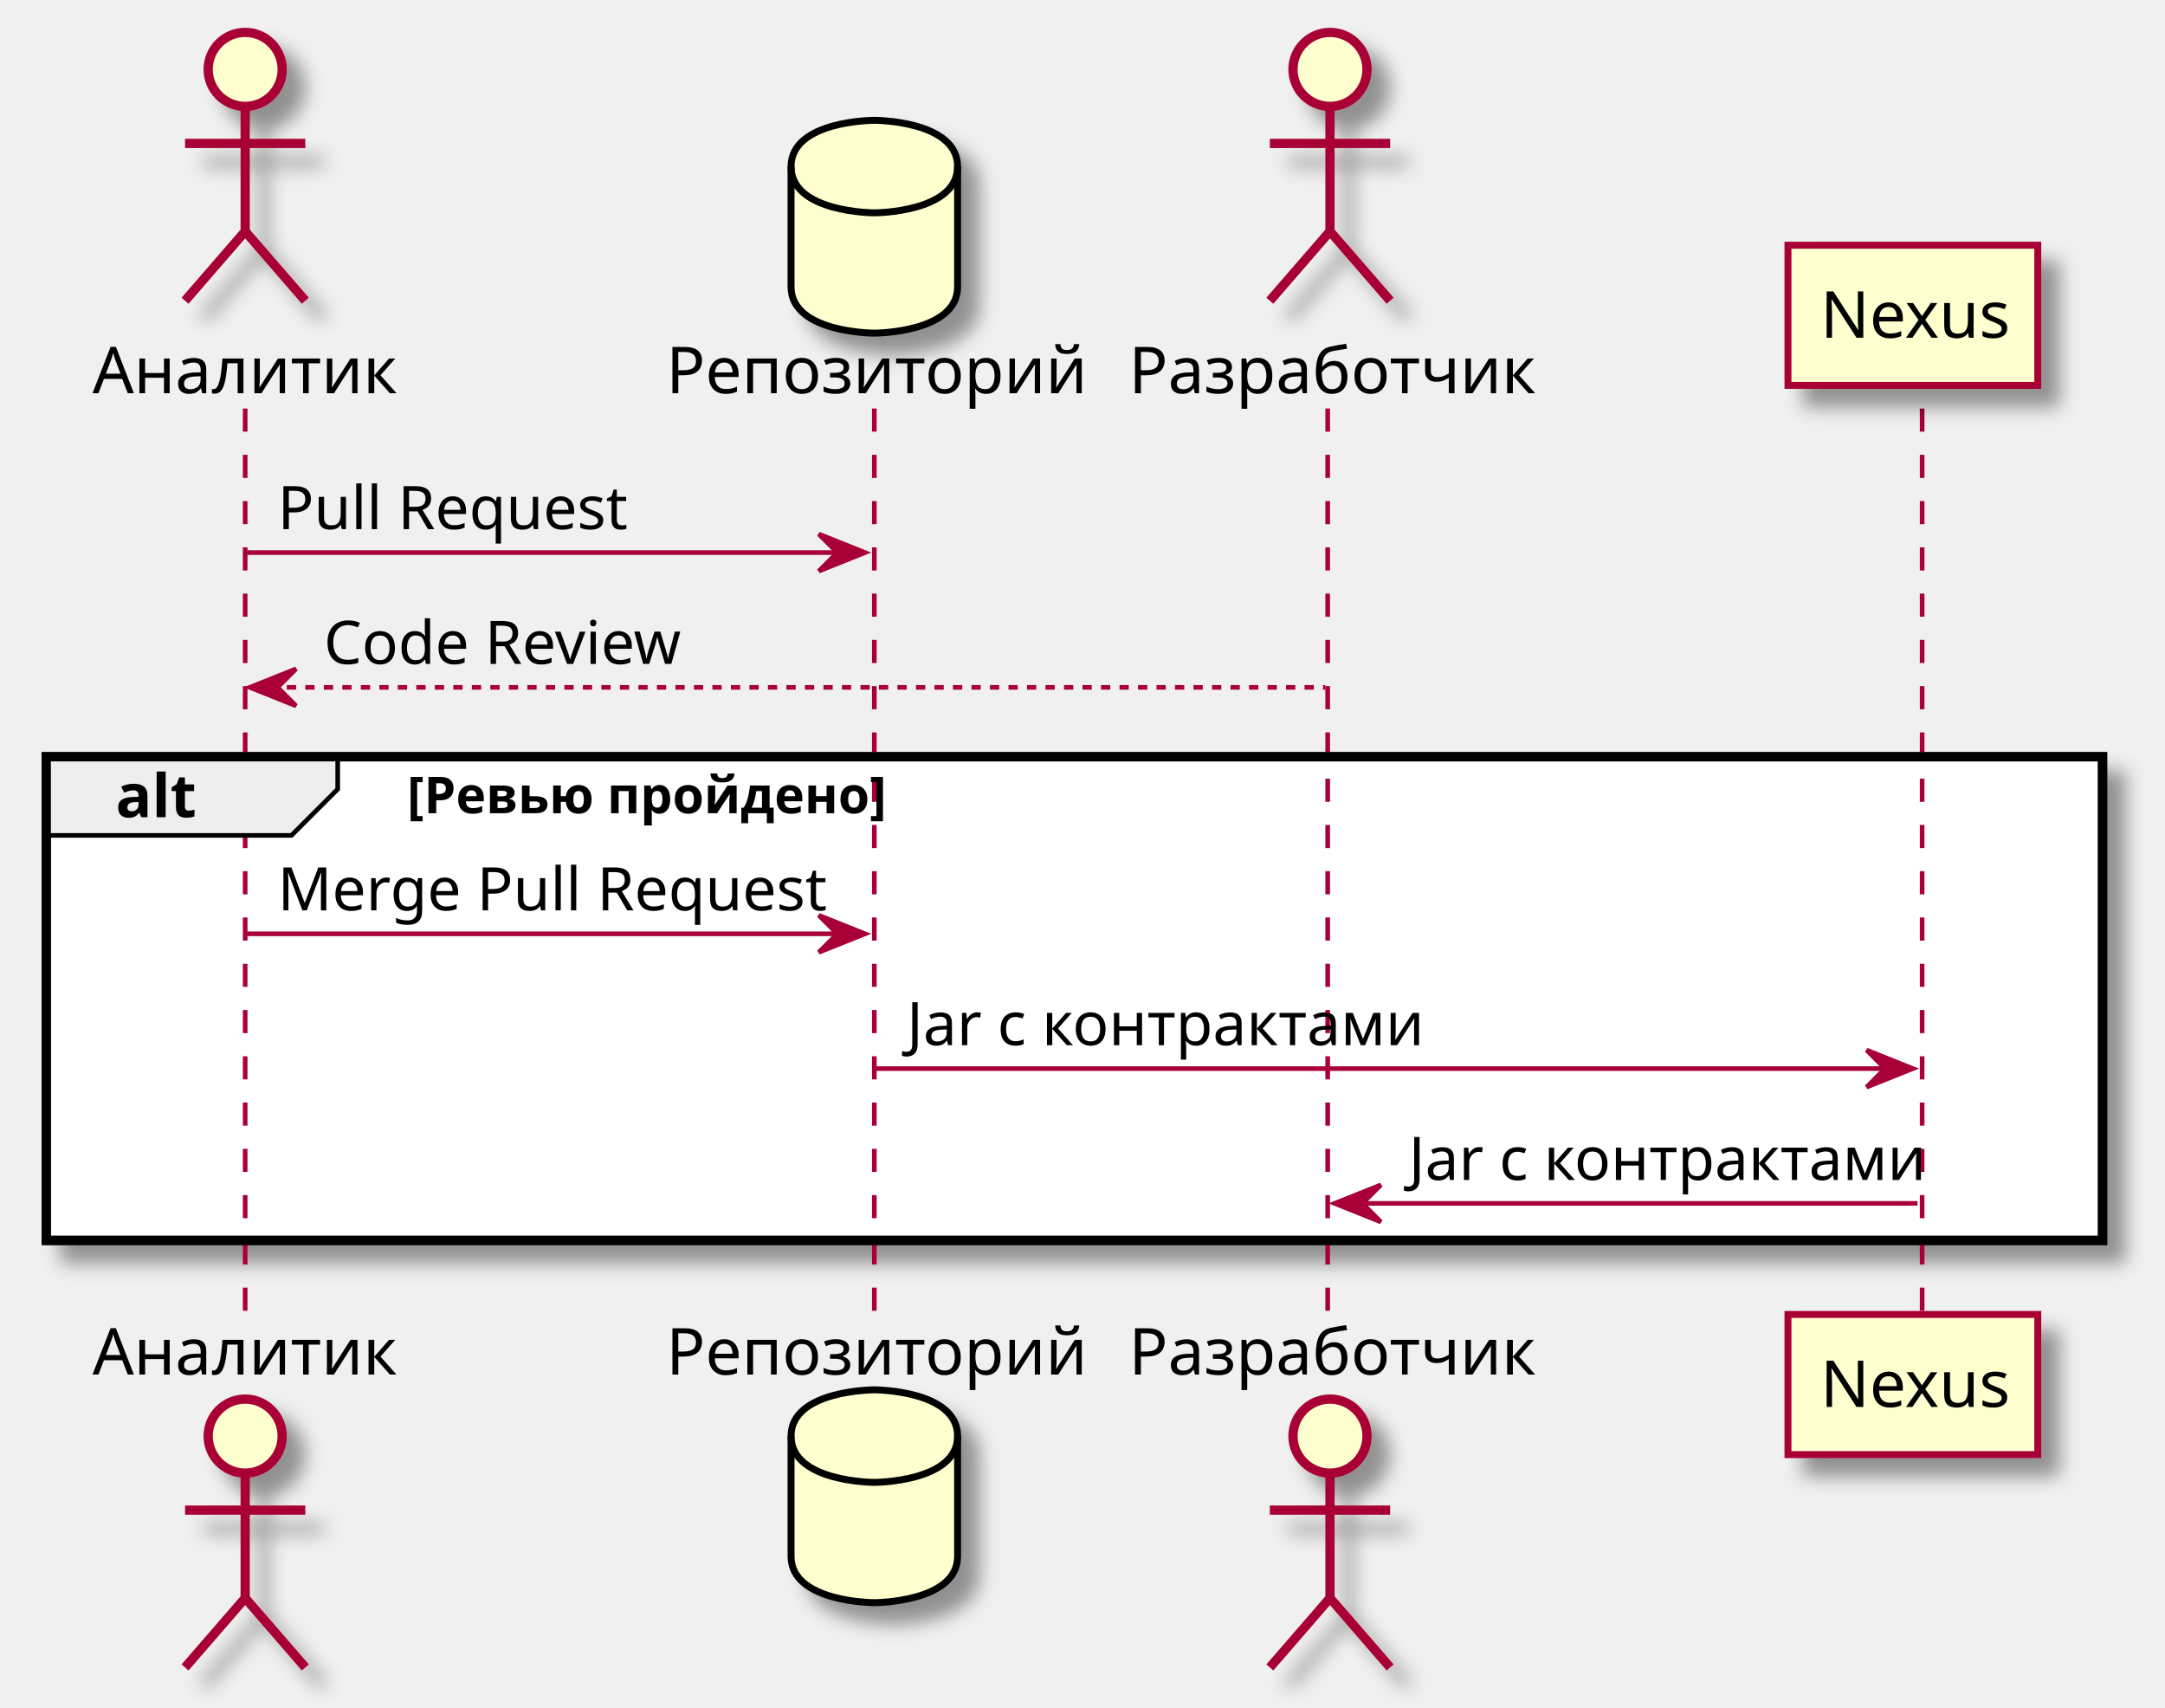
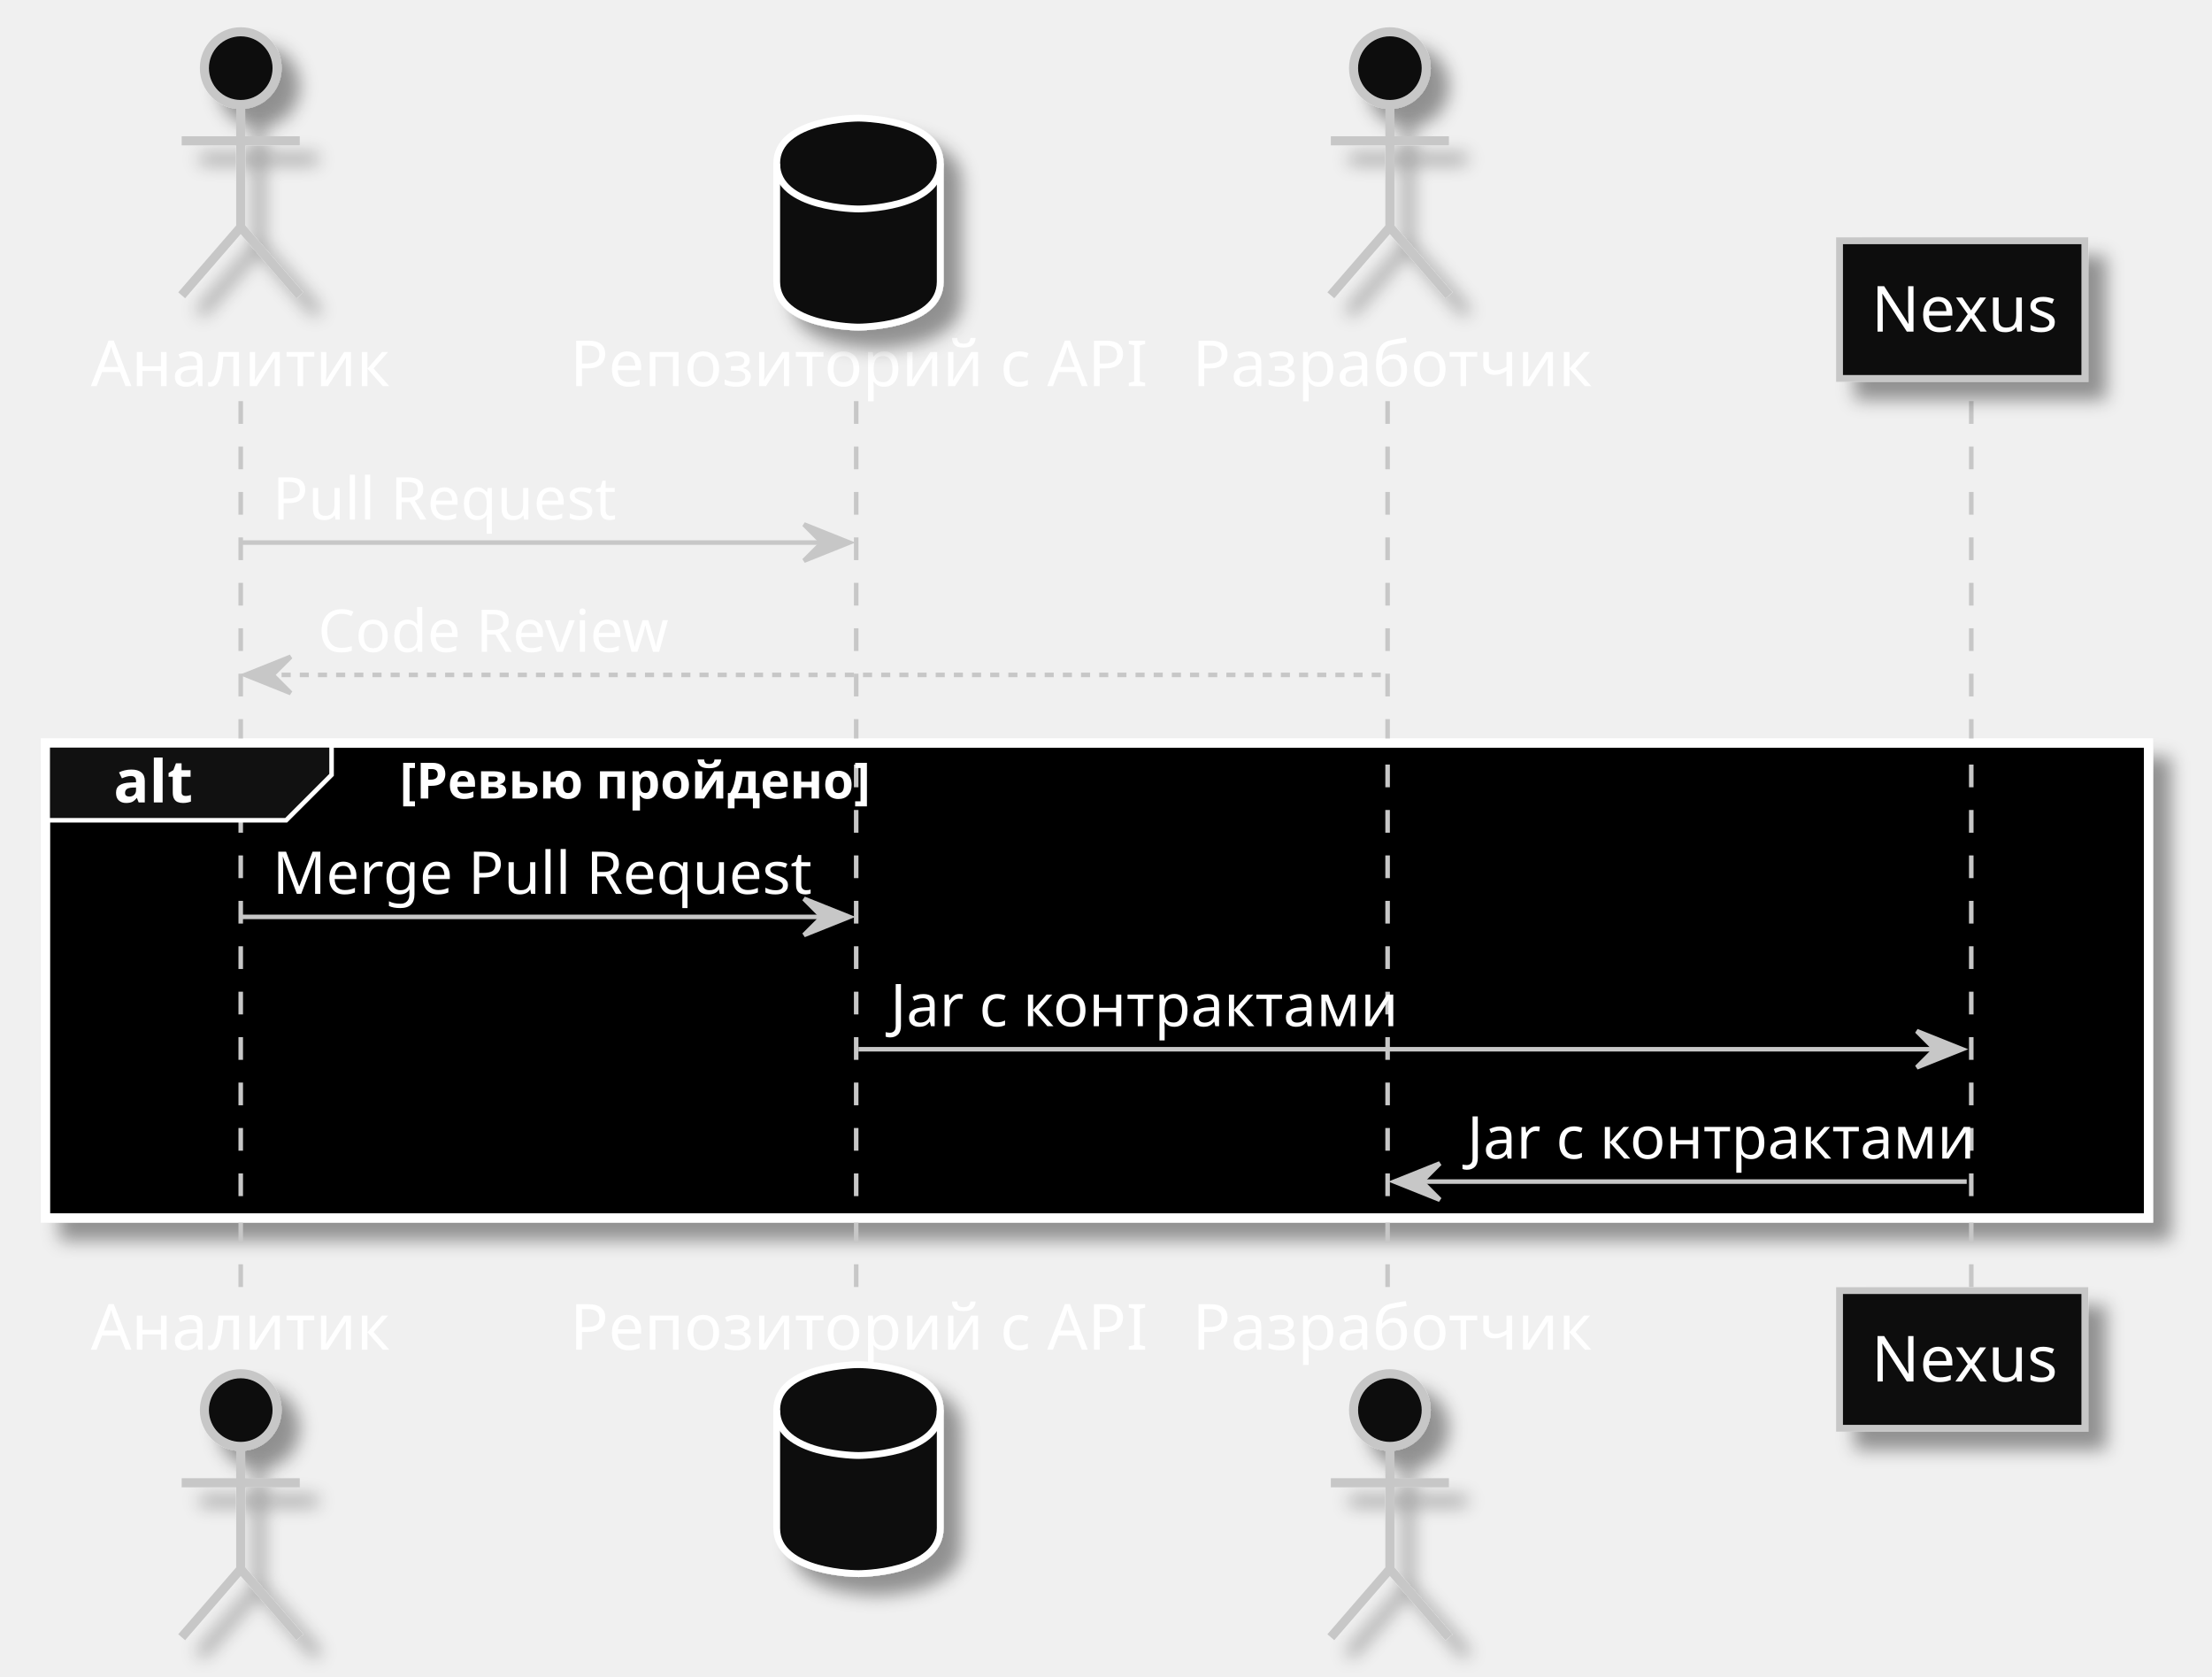
- <svg xmlns="http://www.w3.org/2000/svg" contentScriptType="application/ecmascript" contentStyleType="text/css" height="369px" preserveAspectRatio="none" style="width:468px;height:369px;" version="1.1" viewBox="0 0 468 369" width="468px" zoomAndPan="magnify">
+ <svg xmlns="http://www.w3.org/2000/svg" contentScriptType="application/ecmascript" contentStyleType="text/css" height="369px" preserveAspectRatio="none" style="width:487px;height:369px;background:#000000;" version="1.1" viewBox="0 0 487 369" width="487px" zoomAndPan="magnify">
  <defs>
-     <filter height="300%" id="fud45k01ygw7k" width="300%" x="-1" y="-1">
+     <filter height="300%" id="f132f35juvwseo" width="300%" x="-1" y="-1">
      <feGaussianBlur result="blurOut" stdDeviation="2.0" />
      <feColorMatrix in="blurOut" result="blurOut2" type="matrix" values="0 0 0 0 0 0 0 0 0 0 0 0 0 0 0 0 0 0 .4 0" />
      <feOffset dx="4.0" dy="4.0" in="blurOut2" result="blurOut3" />
      <feBlend in="SourceGraphic" in2="blurOut3" mode="normal" />
    </filter>
  </defs>
  <g>
-     <rect fill="#FFFFFF" filter="url(#fud45k01ygw7k)" height="104.531" style="stroke:#000000;stroke-width:2.0;" width="444.5" x="10" y="163.562" />
-     <line style="stroke:#A80036;stroke-width:1.0;stroke-dasharray:5.0,5.0;" x1="53" x2="53" y1="88.297" y2="285.094" />
-     <line style="stroke:#A80036;stroke-width:1.0;stroke-dasharray:5.0,5.0;" x1="189" x2="189" y1="88.297" y2="285.094" />
-     <line style="stroke:#A80036;stroke-width:1.0;stroke-dasharray:5.0,5.0;" x1="287" x2="287" y1="88.297" y2="285.094" />
-     <line style="stroke:#A80036;stroke-width:1.0;stroke-dasharray:5.0,5.0;" x1="415.5" x2="415.5" y1="88.297" y2="285.094" />
-     <text fill="#000000" font-family="sans-serif" font-size="14" lengthAdjust="spacingAndGlyphs" textLength="60" x="20" y="84.995">Аналитик</text>
-     <ellipse cx="53" cy="15" fill="#FEFECE" filter="url(#fud45k01ygw7k)" rx="8" ry="8" style="stroke:#A80036;stroke-width:2.0;" />
-     <path d="M53,23 L53,50 M40,31 L66,31 M53,50 L40,65 M53,50 L66,65 " fill="none" filter="url(#fud45k01ygw7k)" style="stroke:#A80036;stroke-width:2.0;" />
-     <text fill="#000000" font-family="sans-serif" font-size="14" lengthAdjust="spacingAndGlyphs" textLength="60" x="20" y="297.089">Аналитик</text>
-     <ellipse cx="53" cy="310.391" fill="#FEFECE" filter="url(#fud45k01ygw7k)" rx="8" ry="8" style="stroke:#A80036;stroke-width:2.0;" />
-     <path d="M53,318.391 L53,345.391 M40,326.391 L66,326.391 M53,345.391 L40,360.391 M53,345.391 L66,360.391 " fill="none" filter="url(#fud45k01ygw7k)" style="stroke:#A80036;stroke-width:2.0;" />
-     <text fill="#000000" font-family="sans-serif" font-size="14" lengthAdjust="spacingAndGlyphs" textLength="84" x="144" y="84.995">Репозиторий</text>
-     <path d="M171,36 C171,26 189,26 189,26 C189,26 207,26 207,36 L207,62 C207,72 189,72 189,72 C189,72 171,72 171,62 L171,36 " fill="#FEFECE" filter="url(#fud45k01ygw7k)" style="stroke:#000000;stroke-width:1.5;" />
-     <path d="M171,36 C171,46 189,46 189,46 C189,46 207,46 207,36 " fill="none" style="stroke:#000000;stroke-width:1.5;" />
-     <text fill="#000000" font-family="sans-serif" font-size="14" lengthAdjust="spacingAndGlyphs" textLength="84" x="144" y="297.089">Репозиторий</text>
-     <path d="M171,310.391 C171,300.391 189,300.391 189,300.391 C189,300.391 207,300.391 207,310.391 L207,336.391 C207,346.391 189,346.391 189,346.391 C189,346.391 171,346.391 171,336.391 L171,310.391 " fill="#FEFECE" filter="url(#fud45k01ygw7k)" style="stroke:#000000;stroke-width:1.5;" />
-     <path d="M171,310.391 C171,320.391 189,320.391 189,320.391 C189,320.391 207,320.391 207,310.391 " fill="none" style="stroke:#000000;stroke-width:1.5;" />
-     <text fill="#000000" font-family="sans-serif" font-size="14" lengthAdjust="spacingAndGlyphs" textLength="81" x="244" y="84.995">Разработчик</text>
-     <ellipse cx="287.5" cy="15" fill="#FEFECE" filter="url(#fud45k01ygw7k)" rx="8" ry="8" style="stroke:#A80036;stroke-width:2.0;" />
-     <path d="M287.5,23 L287.5,50 M274.5,31 L300.5,31 M287.5,50 L274.5,65 M287.5,50 L300.5,65 " fill="none" filter="url(#fud45k01ygw7k)" style="stroke:#A80036;stroke-width:2.0;" />
-     <text fill="#000000" font-family="sans-serif" font-size="14" lengthAdjust="spacingAndGlyphs" textLength="81" x="244" y="297.089">Разработчик</text>
-     <ellipse cx="287.5" cy="310.391" fill="#FEFECE" filter="url(#fud45k01ygw7k)" rx="8" ry="8" style="stroke:#A80036;stroke-width:2.0;" />
-     <path d="M287.5,318.391 L287.5,345.391 M274.5,326.391 L300.5,326.391 M287.5,345.391 L274.5,360.391 M287.5,345.391 L300.5,360.391 " fill="none" filter="url(#fud45k01ygw7k)" style="stroke:#A80036;stroke-width:2.0;" />
-     <rect fill="#FEFECE" filter="url(#fud45k01ygw7k)" height="30.297" style="stroke:#A80036;stroke-width:1.5;" width="54" x="386.5" y="53" />
-     <text fill="#000000" font-family="sans-serif" font-size="14" lengthAdjust="spacingAndGlyphs" textLength="40" x="393.5" y="72.995">Nexus</text>
-     <rect fill="#FEFECE" filter="url(#fud45k01ygw7k)" height="30.297" style="stroke:#A80036;stroke-width:1.5;" width="54" x="386.5" y="284.094" />
-     <text fill="#000000" font-family="sans-serif" font-size="14" lengthAdjust="spacingAndGlyphs" textLength="40" x="393.5" y="304.089">Nexus</text>
-     <polygon fill="#A80036" points="177,115.43,187,119.43,177,123.43,181,119.43" style="stroke:#A80036;stroke-width:1.0;" />
-     <line style="stroke:#A80036;stroke-width:1.0;" x1="53" x2="183" y1="119.43" y2="119.43" />
-     <text fill="#000000" font-family="sans-serif" font-size="13" lengthAdjust="spacingAndGlyphs" textLength="72" x="60" y="114.364">Pull Request</text>
-     <polygon fill="#A80036" points="64,144.562,54,148.562,64,152.562,60,148.562" style="stroke:#A80036;stroke-width:1.0;" />
-     <line style="stroke:#A80036;stroke-width:1.0;stroke-dasharray:2.0,2.0;" x1="58" x2="286.5" y1="148.562" y2="148.562" />
-     <text fill="#000000" font-family="sans-serif" font-size="13" lengthAdjust="spacingAndGlyphs" textLength="75" x="70" y="143.497">Code Review</text>
-     <path d="M10,163.562 L73,163.562 L73,170.562 L63,180.562 L10,180.562 L10,163.562 " fill="#EEEEEE" style="stroke:#000000;stroke-width:1.0;" />
-     <rect fill="none" height="104.531" style="stroke:#000000;stroke-width:2.0;" width="444.5" x="10" y="163.562" />
-     <text fill="#000000" font-family="sans-serif" font-size="13" font-weight="bold" lengthAdjust="spacingAndGlyphs" textLength="18" x="25" y="176.629">alt</text>
-     <text fill="#000000" font-family="sans-serif" font-size="11" font-weight="bold" lengthAdjust="spacingAndGlyphs" textLength="103" x="88" y="175.773">[Ревью пройдено]</text>
-     <polygon fill="#A80036" points="177,197.828,187,201.828,177,205.828,181,201.828" style="stroke:#A80036;stroke-width:1.0;" />
-     <line style="stroke:#A80036;stroke-width:1.0;" x1="53" x2="183" y1="201.828" y2="201.828" />
-     <text fill="#000000" font-family="sans-serif" font-size="13" lengthAdjust="spacingAndGlyphs" textLength="112" x="60" y="196.762">Merge Pull Request</text>
-     <polygon fill="#A80036" points="403.5,226.961,413.5,230.961,403.5,234.961,407.5,230.961" style="stroke:#A80036;stroke-width:1.0;" />
-     <line style="stroke:#A80036;stroke-width:1.0;" x1="189" x2="409.5" y1="230.961" y2="230.961" />
-     <text fill="#000000" font-family="sans-serif" font-size="13" lengthAdjust="spacingAndGlyphs" textLength="104" x="196" y="225.895">Jar с контрактами</text>
-     <polygon fill="#A80036" points="298.5,256.094,288.5,260.094,298.5,264.094,294.5,260.094" style="stroke:#A80036;stroke-width:1.0;" />
-     <line style="stroke:#A80036;stroke-width:1.0;" x1="292.5" x2="414.5" y1="260.094" y2="260.094" />
-     <text fill="#000000" font-family="sans-serif" font-size="13" lengthAdjust="spacingAndGlyphs" textLength="104" x="304.5" y="255.028">Jar с контрактами</text>
+     <rect fill="#000000" filter="url(#f132f35juvwseo)" height="104.531" style="stroke:#FFFFFF;stroke-width:2.0;" width="463" x="10" y="163.562" />
+     <line style="stroke:#C7C7C7;stroke-width:1.0;stroke-dasharray:5.0,5.0;" x1="53" x2="53" y1="88.297" y2="285.094" />
+     <line style="stroke:#C7C7C7;stroke-width:1.0;stroke-dasharray:5.0,5.0;" x1="188.5" x2="188.5" y1="88.297" y2="285.094" />
+     <line style="stroke:#C7C7C7;stroke-width:1.0;stroke-dasharray:5.0,5.0;" x1="305.5" x2="305.5" y1="88.297" y2="285.094" />
+     <line style="stroke:#C7C7C7;stroke-width:1.0;stroke-dasharray:5.0,5.0;" x1="434" x2="434" y1="88.297" y2="285.094" />
+     <text fill="#FFFFFF" font-family="sans-serif" font-size="14" lengthAdjust="spacingAndGlyphs" textLength="60" x="20" y="84.995">Аналитик</text>
+     <ellipse cx="53" cy="15" fill="#070707" filter="url(#f132f35juvwseo)" rx="8" ry="8" style="stroke:#C7C7C7;stroke-width:2.0;" />
+     <path d="M53,23 L53,50 M40,31 L66,31 M53,50 L40,65 M53,50 L66,65 " fill="none" filter="url(#f132f35juvwseo)" style="stroke:#C7C7C7;stroke-width:2.0;" />
+     <text fill="#FFFFFF" font-family="sans-serif" font-size="14" lengthAdjust="spacingAndGlyphs" textLength="60" x="20" y="297.089">Аналитик</text>
+     <ellipse cx="53" cy="310.391" fill="#070707" filter="url(#f132f35juvwseo)" rx="8" ry="8" style="stroke:#C7C7C7;stroke-width:2.0;" />
+     <path d="M53,318.391 L53,345.391 M40,326.391 L66,326.391 M53,345.391 L40,360.391 M53,345.391 L66,360.391 " fill="none" filter="url(#f132f35juvwseo)" style="stroke:#C7C7C7;stroke-width:2.0;" />
+     <text fill="#FFFFFF" font-family="sans-serif" font-size="14" lengthAdjust="spacingAndGlyphs" textLength="121" x="125.5" y="84.995">Репозиторий с API</text>
+     <path d="M171,36 C171,26 189,26 189,26 C189,26 207,26 207,36 L207,62 C207,72 189,72 189,72 C189,72 171,72 171,62 L171,36 " fill="#070707" filter="url(#f132f35juvwseo)" style="stroke:#FFFFFF;stroke-width:1.5;" />
+     <path d="M171,36 C171,46 189,46 189,46 C189,46 207,46 207,36 " fill="none" style="stroke:#FFFFFF;stroke-width:1.5;" />
+     <text fill="#FFFFFF" font-family="sans-serif" font-size="14" lengthAdjust="spacingAndGlyphs" textLength="121" x="125.5" y="297.089">Репозиторий с API</text>
+     <path d="M171,310.391 C171,300.391 189,300.391 189,300.391 C189,300.391 207,300.391 207,310.391 L207,336.391 C207,346.391 189,346.391 189,346.391 C189,346.391 171,346.391 171,336.391 L171,310.391 " fill="#070707" filter="url(#f132f35juvwseo)" style="stroke:#FFFFFF;stroke-width:1.5;" />
+     <path d="M171,310.391 C171,320.391 189,320.391 189,320.391 C189,320.391 207,320.391 207,310.391 " fill="none" style="stroke:#FFFFFF;stroke-width:1.5;" />
+     <text fill="#FFFFFF" font-family="sans-serif" font-size="14" lengthAdjust="spacingAndGlyphs" textLength="81" x="262.5" y="84.995">Разработчик</text>
+     <ellipse cx="306" cy="15" fill="#070707" filter="url(#f132f35juvwseo)" rx="8" ry="8" style="stroke:#C7C7C7;stroke-width:2.0;" />
+     <path d="M306,23 L306,50 M293,31 L319,31 M306,50 L293,65 M306,50 L319,65 " fill="none" filter="url(#f132f35juvwseo)" style="stroke:#C7C7C7;stroke-width:2.0;" />
+     <text fill="#FFFFFF" font-family="sans-serif" font-size="14" lengthAdjust="spacingAndGlyphs" textLength="81" x="262.5" y="297.089">Разработчик</text>
+     <ellipse cx="306" cy="310.391" fill="#070707" filter="url(#f132f35juvwseo)" rx="8" ry="8" style="stroke:#C7C7C7;stroke-width:2.0;" />
+     <path d="M306,318.391 L306,345.391 M293,326.391 L319,326.391 M306,345.391 L293,360.391 M306,345.391 L319,360.391 " fill="none" filter="url(#f132f35juvwseo)" style="stroke:#C7C7C7;stroke-width:2.0;" />
+     <rect fill="#070707" filter="url(#f132f35juvwseo)" height="30.297" style="stroke:#C7C7C7;stroke-width:1.5;" width="54" x="405" y="53" />
+     <text fill="#FFFFFF" font-family="sans-serif" font-size="14" lengthAdjust="spacingAndGlyphs" textLength="40" x="412" y="72.995">Nexus</text>
+     <rect fill="#070707" filter="url(#f132f35juvwseo)" height="30.297" style="stroke:#C7C7C7;stroke-width:1.5;" width="54" x="405" y="284.094" />
+     <text fill="#FFFFFF" font-family="sans-serif" font-size="14" lengthAdjust="spacingAndGlyphs" textLength="40" x="412" y="304.089">Nexus</text>
+     <polygon fill="#C7C7C7" points="177,115.43,187,119.43,177,123.43,181,119.43" style="stroke:#C7C7C7;stroke-width:1.0;" />
+     <line style="stroke:#C7C7C7;stroke-width:1.0;" x1="53" x2="183" y1="119.43" y2="119.43" />
+     <text fill="#FFFFFF" font-family="sans-serif" font-size="13" lengthAdjust="spacingAndGlyphs" textLength="72" x="60" y="114.364">Pull Request</text>
+     <polygon fill="#C7C7C7" points="64,144.562,54,148.562,64,152.562,60,148.562" style="stroke:#C7C7C7;stroke-width:1.0;" />
+     <line style="stroke:#C7C7C7;stroke-width:1.0;stroke-dasharray:2.0,2.0;" x1="58" x2="305" y1="148.562" y2="148.562" />
+     <text fill="#FFFFFF" font-family="sans-serif" font-size="13" lengthAdjust="spacingAndGlyphs" textLength="75" x="70" y="143.497">Code Review</text>
+     <path d="M10,163.562 L73,163.562 L73,170.562 L63,180.562 L10,180.562 L10,163.562 " fill="#111111" style="stroke:#FFFFFF;stroke-width:1.0;" />
+     <rect fill="none" height="104.531" style="stroke:#FFFFFF;stroke-width:2.0;" width="463" x="10" y="163.562" />
+     <text fill="#FFFFFF" font-family="sans-serif" font-size="13" font-weight="bold" lengthAdjust="spacingAndGlyphs" textLength="18" x="25" y="176.629">alt</text>
+     <text fill="#FFFFFF" font-family="sans-serif" font-size="11" font-weight="bold" lengthAdjust="spacingAndGlyphs" textLength="103" x="88" y="175.773">[Ревью пройдено]</text>
+     <polygon fill="#C7C7C7" points="177,197.828,187,201.828,177,205.828,181,201.828" style="stroke:#C7C7C7;stroke-width:1.0;" />
+     <line style="stroke:#C7C7C7;stroke-width:1.0;" x1="53" x2="183" y1="201.828" y2="201.828" />
+     <text fill="#FFFFFF" font-family="sans-serif" font-size="13" lengthAdjust="spacingAndGlyphs" textLength="112" x="60" y="196.762">Merge Pull Request</text>
+     <polygon fill="#C7C7C7" points="422,226.961,432,230.961,422,234.961,426,230.961" style="stroke:#C7C7C7;stroke-width:1.0;" />
+     <line style="stroke:#C7C7C7;stroke-width:1.0;" x1="189" x2="428" y1="230.961" y2="230.961" />
+     <text fill="#FFFFFF" font-family="sans-serif" font-size="13" lengthAdjust="spacingAndGlyphs" textLength="104" x="196" y="225.895">Jar с контрактами</text>
+     <polygon fill="#C7C7C7" points="317,256.094,307,260.094,317,264.094,313,260.094" style="stroke:#C7C7C7;stroke-width:1.0;" />
+     <line style="stroke:#C7C7C7;stroke-width:1.0;" x1="311" x2="433" y1="260.094" y2="260.094" />
+     <text fill="#FFFFFF" font-family="sans-serif" font-size="13" lengthAdjust="spacingAndGlyphs" textLength="104" x="323" y="255.028">Jar с контрактами</text>
  </g>
</svg>
